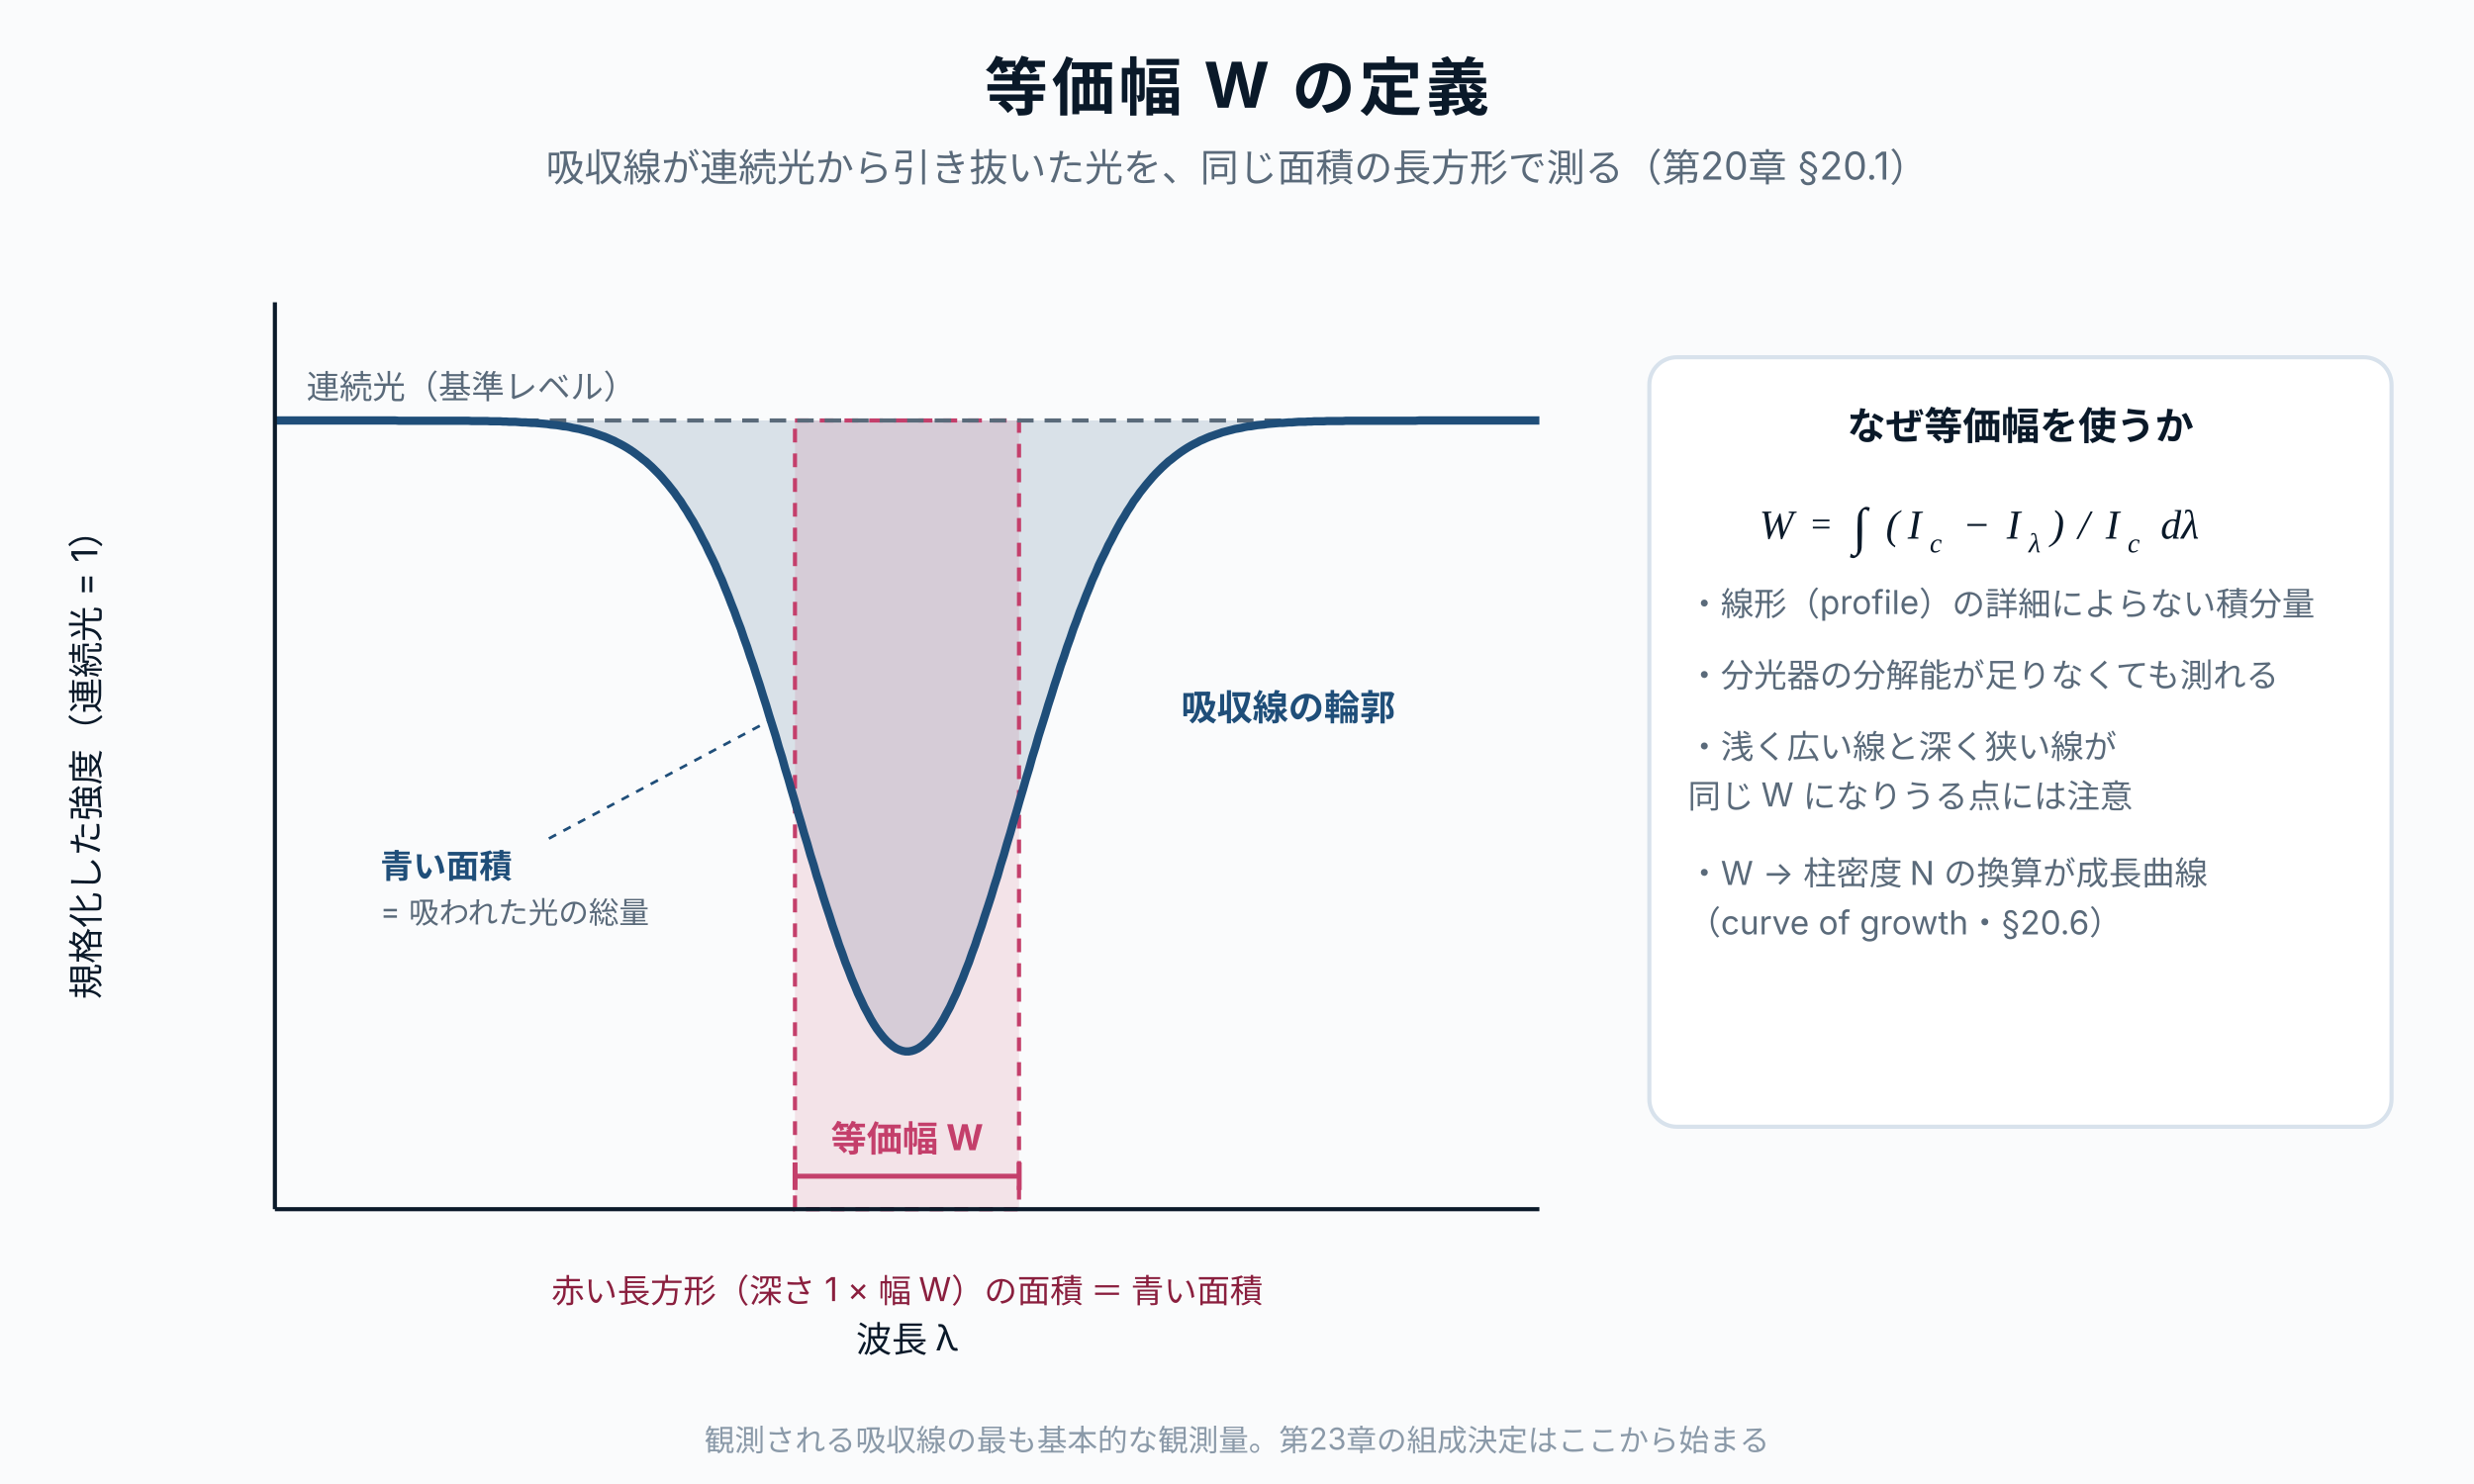
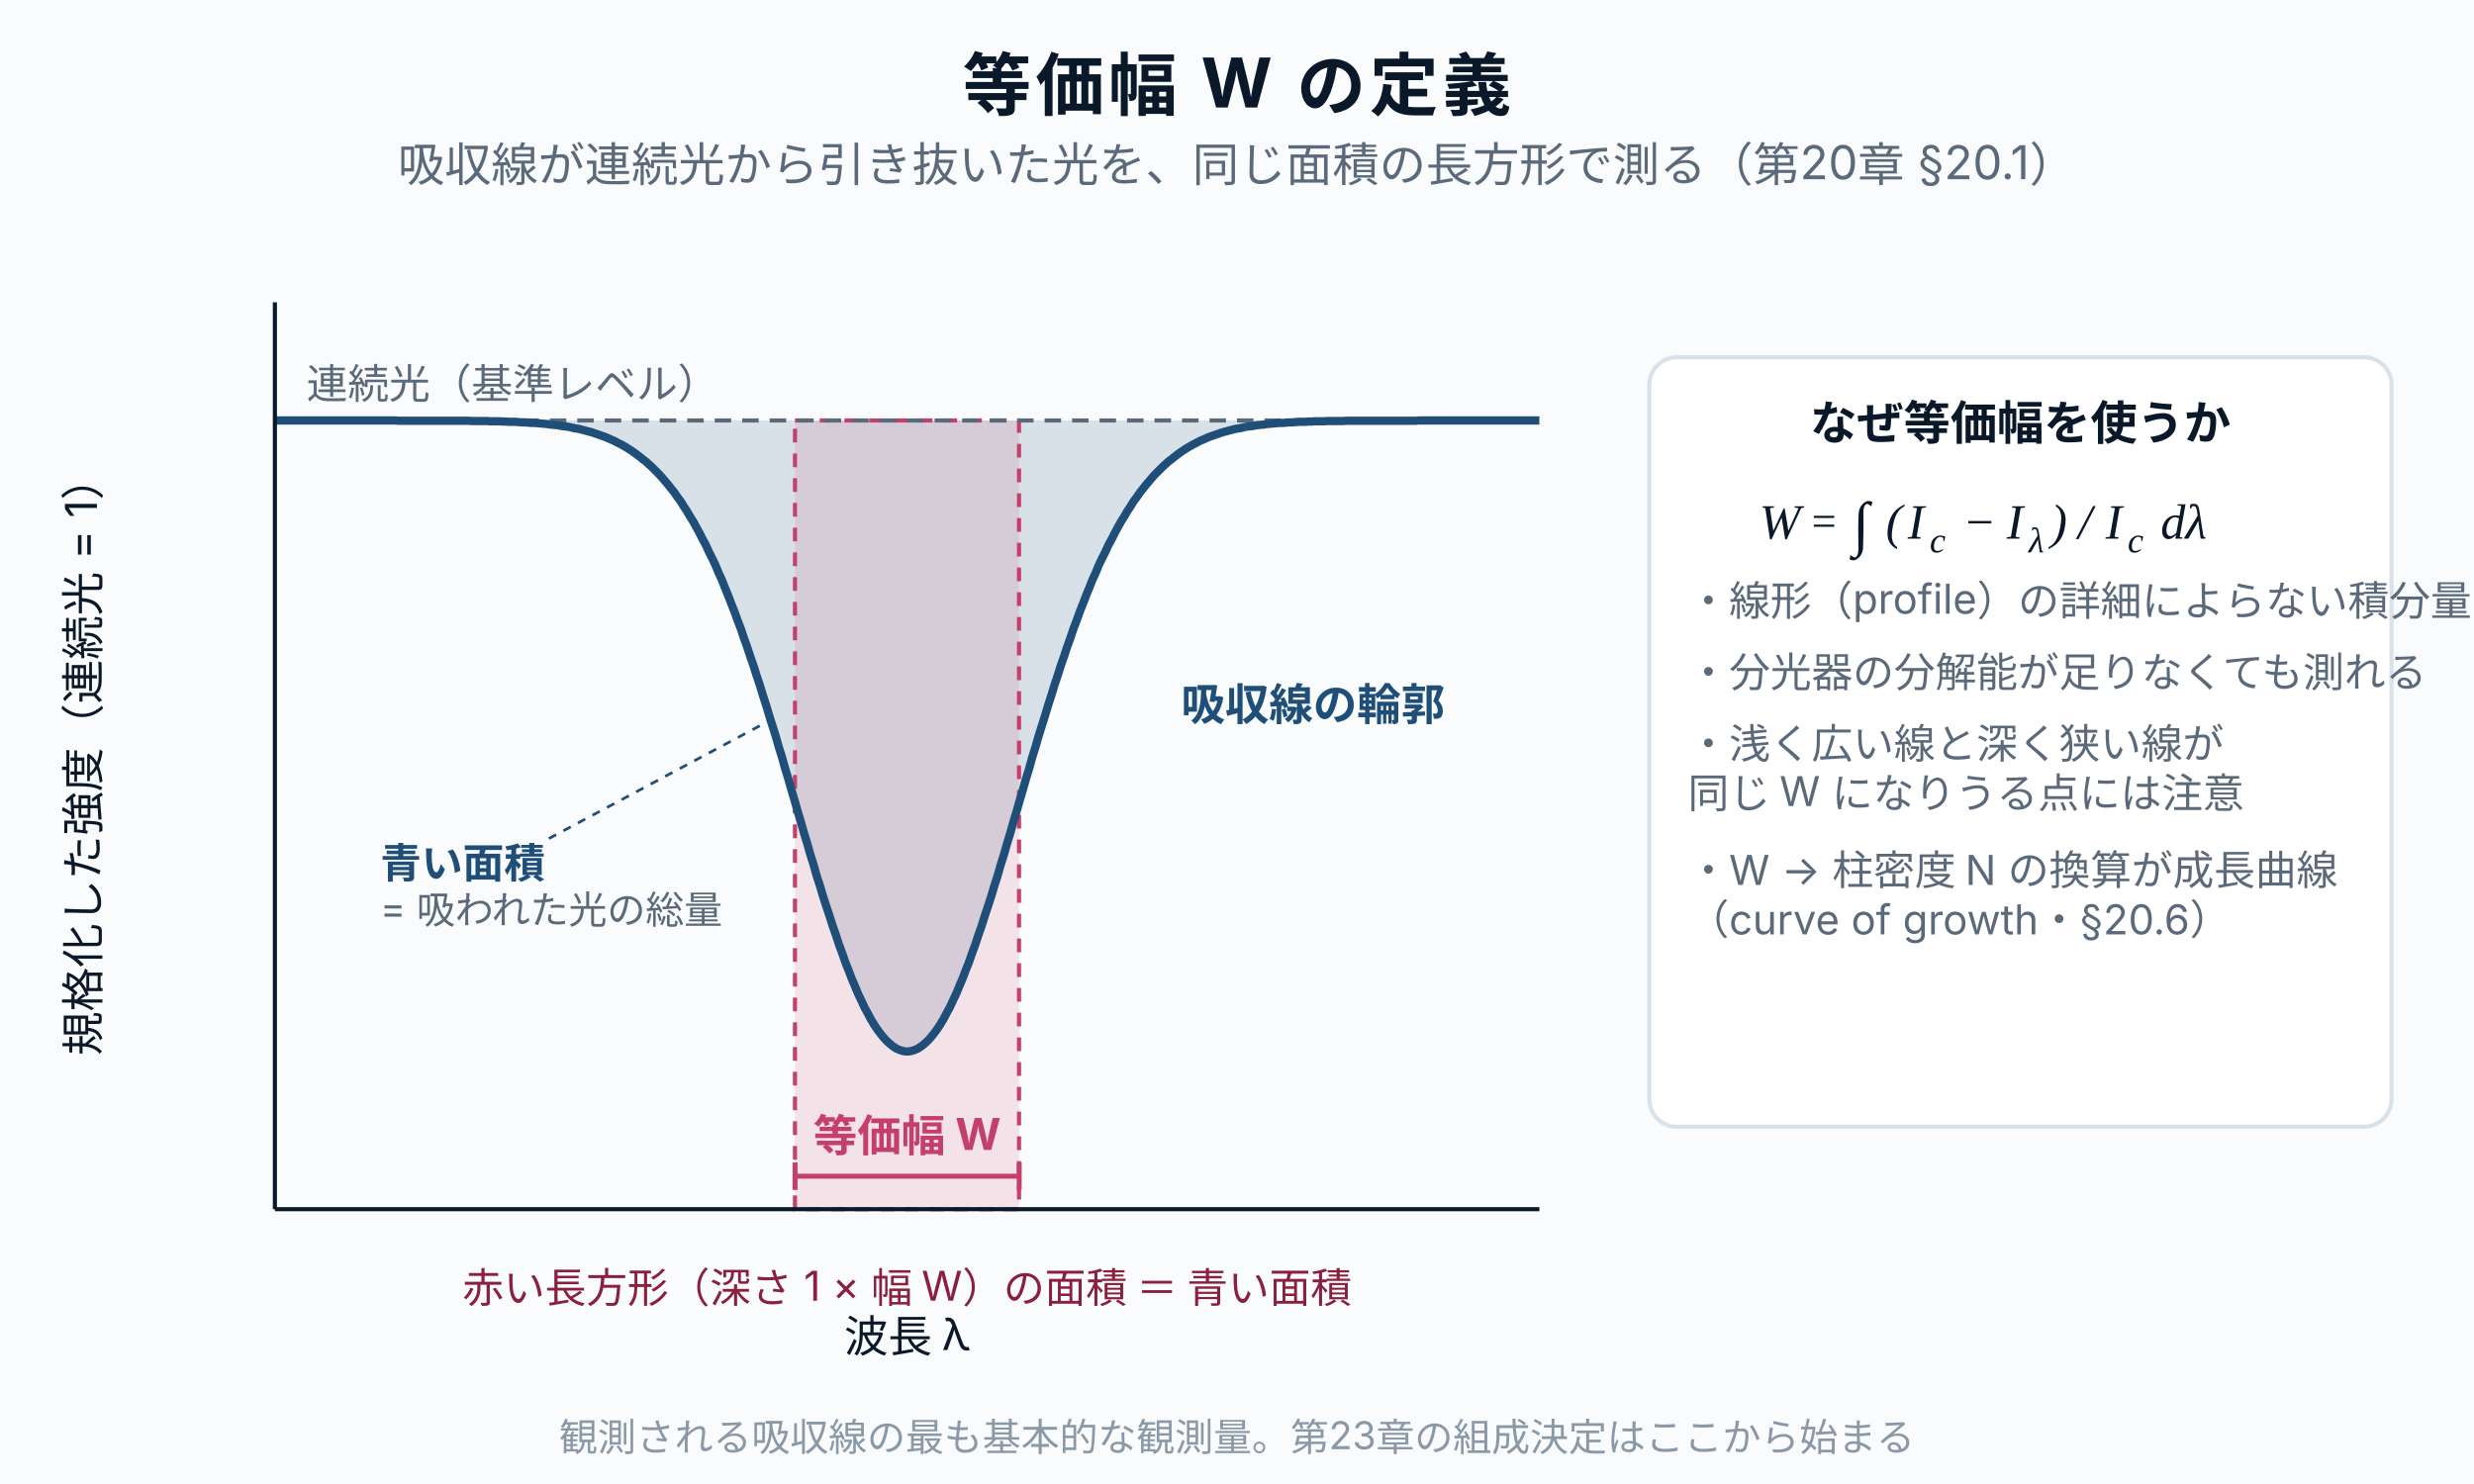
<svg xmlns="http://www.w3.org/2000/svg" viewBox="0 0 900 540" width="900" height="540" font-family="-apple-system, BlinkMacSystemFont, 'Segoe UI', 'Hiragino Sans', 'Noto Sans JP', sans-serif">
  <rect width="900" height="540" fill="#fafbfc" />
-   <text x="450.0" y="40" text-anchor="middle" font-size="23" font-weight="700" fill="#0a1929" letter-spacing="0.06em">等価幅 W の定義</text>
-   <text x="450.0" y="66" text-anchor="middle" font-size="14" fill="#5a6a7a">吸収線が連続光から引き抜いた光を、同じ面積の長方形で測る（第20章 §20.1）</text>
+   <text x="450.0" y="40" text-anchor="middle" font-size="25" font-weight="700" fill="#0a1929" letter-spacing="0.06em">等価幅 W の定義</text>
+   <text x="450.0" y="66" text-anchor="middle" font-size="17" fill="#5a6a7a">吸収線が連続光から引き抜いた光を、同じ面積の長方形で測る（第20章 §20.1）</text>
  <path d="M 100.0 153.0 L 101.2 153.0 L 102.3 153.0 L 103.5 153.0 L 104.6 153.0 L 105.8 153.0 L 106.9 153.0 L 108.1 153.0 L 109.2 153.0 L 110.4 153.0 L 111.5 153.0 L 112.7 153.0 L 113.8 153.0 L 115.0 153.0 L 116.1 153.0 L 117.3 153.0 L 118.4 153.0 L 119.6 153.0 L 120.8 153.0 L 121.9 153.0 L 123.1 153.0 L 124.2 153.0 L 125.4 153.0 L 126.5 153.0 L 127.7 153.0 L 128.8 153.0 L 130.0 153.0 L 131.1 153.0 L 132.3 153.0 L 133.4 153.0 L 134.6 153.0 L 135.7 153.0 L 136.9 153.0 L 138.0 153.0 L 139.2 153.0 L 140.4 153.0 L 141.5 153.0 L 142.7 153.0 L 143.8 153.0 L 145.0 153.1 L 146.1 153.1 L 147.3 153.1 L 148.4 153.1 L 149.6 153.1 L 150.7 153.1 L 151.9 153.1 L 153.0 153.1 L 154.2 153.1 L 155.3 153.1 L 156.5 153.1 L 157.6 153.1 L 158.8 153.1 L 159.9 153.1 L 161.1 153.1 L 162.3 153.1 L 163.4 153.1 L 164.6 153.1 L 165.7 153.1 L 166.9 153.1 L 168.0 153.1 L 169.2 153.1 L 170.3 153.1 L 171.5 153.2 L 172.6 153.2 L 173.8 153.2 L 174.9 153.2 L 176.1 153.2 L 177.2 153.2 L 178.4 153.3 L 179.5 153.3 L 180.7 153.3 L 181.9 153.3 L 183.0 153.4 L 184.2 153.4 L 185.3 153.5 L 186.5 153.5 L 187.6 153.5 L 188.8 153.6 L 189.9 153.7 L 191.1 153.7 L 192.2 153.8 L 193.4 153.9 L 194.5 153.9 L 195.7 154.0 L 196.8 154.1 L 198.0 154.2 L 199.1 154.3 L 200.3 154.5 L 201.5 154.6 L 202.6 154.7 L 203.8 154.9 L 204.9 155.1 L 206.1 155.2 L 207.2 155.4 L 208.4 155.7 L 209.5 155.9 L 210.7 156.1 L 211.8 156.4 L 213.0 156.7 L 214.1 157.0 L 215.3 157.3 L 216.4 157.7 L 217.6 158.1 L 218.7 158.5 L 219.9 158.9 L 221.1 159.4 L 222.2 159.9 L 223.4 160.4 L 224.5 161.0 L 225.7 161.6 L 226.8 162.2 L 228.0 162.9 L 229.1 163.6 L 230.3 164.4 L 231.4 165.2 L 232.6 166.1 L 233.7 167.0 L 234.9 167.9 L 236.0 168.9 L 237.2 170.0 L 238.3 171.1 L 239.5 172.3 L 240.7 173.6 L 241.8 174.9 L 243.0 176.3 L 244.1 177.7 L 245.3 179.2 L 246.4 180.8 L 247.6 182.4 L 248.7 184.2 L 249.9 186.0 L 251.0 187.9 L 252.2 189.8 L 253.3 191.8 L 254.5 194.0 L 255.6 196.2 L 256.8 198.4 L 257.9 200.8 L 259.1 203.2 L 260.3 205.7 L 261.4 208.4 L 262.6 211.0 L 263.7 213.8 L 264.9 216.7 L 266.0 219.6 L 267.2 222.6 L 268.3 225.7 L 269.5 228.8 L 270.6 232.1 L 271.8 235.4 L 272.9 238.8 L 274.1 242.2 L 275.2 245.7 L 276.4 249.3 L 277.5 252.9 L 278.7 256.6 L 279.8 260.3 L 281.0 264.1 L 282.2 267.9 L 283.3 271.8 L 284.5 275.6 L 285.6 279.6 L 286.8 283.5 L 287.9 287.4 L 289.1 291.4 L 290.2 295.3 L 291.4 299.3 L 292.5 303.2 L 293.7 307.1 L 294.8 311.0 L 296.0 314.8 L 297.1 318.7 L 298.3 322.4 L 299.4 326.1 L 300.6 329.8 L 301.8 333.4 L 302.9 336.9 L 304.1 340.3 L 305.2 343.7 L 306.4 346.9 L 307.5 350.1 L 308.7 353.1 L 309.8 356.0 L 311.0 358.8 L 312.1 361.5 L 313.3 364.0 L 314.4 366.4 L 315.6 368.6 L 316.7 370.7 L 317.9 372.7 L 319.0 374.4 L 320.2 376.0 L 321.4 377.5 L 322.5 378.7 L 323.7 379.8 L 324.8 380.7 L 326.0 381.5 L 327.1 382.0 L 328.3 382.4 L 329.4 382.6 L 330.6 382.6 L 331.7 382.4 L 332.9 382.0 L 334.0 381.5 L 335.2 380.7 L 336.3 379.8 L 337.5 378.7 L 338.6 377.5 L 339.8 376.0 L 341.0 374.4 L 342.1 372.7 L 343.3 370.7 L 344.4 368.6 L 345.6 366.4 L 346.7 364.0 L 347.9 361.5 L 349.0 358.8 L 350.2 356.0 L 351.3 353.1 L 352.5 350.1 L 353.6 346.9 L 354.8 343.7 L 355.9 340.3 L 357.1 336.9 L 358.2 333.4 L 359.4 329.8 L 360.6 326.1 L 361.7 322.4 L 362.9 318.7 L 364.0 314.8 L 365.2 311.0 L 366.3 307.1 L 367.5 303.2 L 368.6 299.3 L 369.8 295.3 L 370.9 291.4 L 372.1 287.4 L 373.2 283.5 L 374.4 279.6 L 375.5 275.6 L 376.7 271.8 L 377.8 267.9 L 379.0 264.1 L 380.2 260.3 L 381.3 256.6 L 382.5 252.9 L 383.6 249.3 L 384.8 245.7 L 385.9 242.2 L 387.1 238.8 L 388.2 235.4 L 389.4 232.1 L 390.5 228.8 L 391.7 225.7 L 392.8 222.6 L 394.0 219.6 L 395.1 216.7 L 396.3 213.8 L 397.4 211.0 L 398.6 208.4 L 399.7 205.7 L 400.9 203.2 L 402.1 200.8 L 403.2 198.4 L 404.4 196.2 L 405.5 194.0 L 406.7 191.8 L 407.8 189.8 L 409.0 187.9 L 410.1 186.0 L 411.3 184.2 L 412.4 182.4 L 413.6 180.8 L 414.7 179.2 L 415.9 177.7 L 417.0 176.3 L 418.2 174.9 L 419.3 173.6 L 420.5 172.3 L 421.7 171.1 L 422.8 170.0 L 424.0 168.9 L 425.1 167.9 L 426.3 167.0 L 427.4 166.1 L 428.6 165.2 L 429.7 164.4 L 430.9 163.6 L 432.0 162.9 L 433.2 162.2 L 434.3 161.6 L 435.5 161.0 L 436.6 160.4 L 437.8 159.9 L 438.9 159.4 L 440.1 158.9 L 441.3 158.5 L 442.4 158.1 L 443.6 157.7 L 444.7 157.3 L 445.9 157.0 L 447.0 156.7 L 448.2 156.4 L 449.3 156.1 L 450.5 155.9 L 451.6 155.7 L 452.8 155.4 L 453.9 155.2 L 455.1 155.1 L 456.2 154.9 L 457.4 154.7 L 458.5 154.6 L 459.7 154.5 L 460.9 154.3 L 462.0 154.2 L 463.2 154.1 L 464.3 154.0 L 465.5 153.9 L 466.6 153.9 L 467.8 153.8 L 468.9 153.7 L 470.1 153.7 L 471.2 153.6 L 472.4 153.5 L 473.5 153.5 L 474.7 153.5 L 475.8 153.4 L 477.0 153.4 L 478.1 153.3 L 479.3 153.3 L 480.5 153.3 L 481.6 153.3 L 482.8 153.2 L 483.9 153.2 L 485.1 153.2 L 486.2 153.2 L 487.4 153.2 L 488.5 153.2 L 489.7 153.1 L 490.8 153.1 L 492.0 153.1 L 493.1 153.1 L 494.3 153.1 L 495.4 153.1 L 496.6 153.1 L 497.7 153.1 L 498.9 153.1 L 500.1 153.1 L 501.2 153.1 L 502.4 153.1 L 503.5 153.1 L 504.7 153.1 L 505.8 153.1 L 507.0 153.1 L 508.1 153.1 L 509.3 153.1 L 510.4 153.1 L 511.6 153.1 L 512.7 153.1 L 513.9 153.1 L 515.0 153.1 L 516.2 153.0 L 517.3 153.0 L 518.5 153.0 L 519.6 153.0 L 520.8 153.0 L 522.0 153.0 L 523.1 153.0 L 524.3 153.0 L 525.4 153.0 L 526.6 153.0 L 527.7 153.0 L 528.9 153.0 L 530.0 153.0 L 531.2 153.0 L 532.3 153.0 L 533.5 153.0 L 534.6 153.0 L 535.8 153.0 L 536.9 153.0 L 538.1 153.0 L 539.2 153.0 L 540.4 153.0 L 541.6 153.0 L 542.7 153.0 L 543.9 153.0 L 545.0 153.0 L 546.2 153.0 L 547.3 153.0 L 548.5 153.0 L 549.6 153.0 L 550.8 153.0 L 551.9 153.0 L 553.1 153.0 L 554.2 153.0 L 555.4 153.0 L 556.5 153.0 L 557.7 153.0 L 558.8 153.0 L 560.0 153.0 L 560.0 153.0 L 100.0 153.0 Z" fill="#1f4e79" fill-opacity="0.15" stroke="none" />
  <rect x="289.2" y="153.0" width="81.5" height="287.0" fill="#c43f6b" fill-opacity="0.13" stroke="#c43f6b" stroke-width="1.5" stroke-dasharray="5,4" />
  <path d="M 100.0 153.0 L 560.0 153.0" fill="none" stroke="#5a6a7a" stroke-width="1.5" stroke-dasharray="6,4" opacity="1" />
-   <text x="111.5" y="145.043" text-anchor="start" font-size="12" fill="#5a6a7a">連続光（基準レベル）</text>
+   <text x="111.5" y="145.043" text-anchor="start" font-size="15" fill="#5a6a7a">連続光（基準レベル）</text>
  <path d="M 100.0 153.0 L 101.2 153.0 L 102.3 153.0 L 103.5 153.0 L 104.6 153.0 L 105.8 153.0 L 106.9 153.0 L 108.1 153.0 L 109.2 153.0 L 110.4 153.0 L 111.5 153.0 L 112.7 153.0 L 113.8 153.0 L 115.0 153.0 L 116.1 153.0 L 117.3 153.0 L 118.4 153.0 L 119.6 153.0 L 120.8 153.0 L 121.9 153.0 L 123.1 153.0 L 124.2 153.0 L 125.4 153.0 L 126.5 153.0 L 127.7 153.0 L 128.8 153.0 L 130.0 153.0 L 131.1 153.0 L 132.3 153.0 L 133.4 153.0 L 134.6 153.0 L 135.7 153.0 L 136.9 153.0 L 138.0 153.0 L 139.2 153.0 L 140.4 153.0 L 141.5 153.0 L 142.7 153.0 L 143.8 153.0 L 145.0 153.1 L 146.1 153.1 L 147.3 153.1 L 148.4 153.1 L 149.6 153.1 L 150.7 153.1 L 151.9 153.1 L 153.0 153.1 L 154.2 153.1 L 155.3 153.1 L 156.5 153.1 L 157.6 153.1 L 158.8 153.1 L 159.9 153.1 L 161.1 153.1 L 162.3 153.1 L 163.4 153.1 L 164.6 153.1 L 165.7 153.1 L 166.9 153.1 L 168.0 153.1 L 169.2 153.1 L 170.3 153.1 L 171.5 153.2 L 172.6 153.2 L 173.8 153.2 L 174.9 153.2 L 176.1 153.2 L 177.2 153.2 L 178.4 153.3 L 179.5 153.3 L 180.7 153.3 L 181.9 153.3 L 183.0 153.4 L 184.2 153.4 L 185.3 153.5 L 186.5 153.5 L 187.6 153.5 L 188.8 153.6 L 189.9 153.7 L 191.1 153.7 L 192.2 153.8 L 193.4 153.9 L 194.5 153.9 L 195.7 154.0 L 196.8 154.1 L 198.0 154.2 L 199.1 154.3 L 200.3 154.5 L 201.5 154.6 L 202.6 154.7 L 203.8 154.9 L 204.9 155.1 L 206.1 155.2 L 207.2 155.4 L 208.4 155.7 L 209.5 155.9 L 210.7 156.1 L 211.8 156.4 L 213.0 156.7 L 214.1 157.0 L 215.3 157.3 L 216.4 157.7 L 217.6 158.1 L 218.7 158.5 L 219.9 158.9 L 221.1 159.4 L 222.2 159.9 L 223.4 160.4 L 224.5 161.0 L 225.7 161.6 L 226.8 162.2 L 228.0 162.9 L 229.1 163.6 L 230.3 164.4 L 231.4 165.2 L 232.6 166.1 L 233.7 167.0 L 234.9 167.9 L 236.0 168.9 L 237.2 170.0 L 238.3 171.1 L 239.5 172.3 L 240.7 173.6 L 241.8 174.9 L 243.0 176.3 L 244.1 177.7 L 245.3 179.2 L 246.4 180.8 L 247.6 182.4 L 248.7 184.2 L 249.9 186.0 L 251.0 187.9 L 252.2 189.8 L 253.3 191.8 L 254.5 194.0 L 255.6 196.2 L 256.8 198.4 L 257.9 200.8 L 259.1 203.2 L 260.3 205.7 L 261.4 208.4 L 262.6 211.0 L 263.7 213.8 L 264.9 216.7 L 266.0 219.6 L 267.2 222.6 L 268.3 225.7 L 269.5 228.8 L 270.6 232.1 L 271.8 235.4 L 272.9 238.8 L 274.1 242.2 L 275.2 245.7 L 276.4 249.3 L 277.5 252.9 L 278.7 256.6 L 279.8 260.3 L 281.0 264.1 L 282.2 267.9 L 283.3 271.8 L 284.5 275.6 L 285.6 279.6 L 286.8 283.5 L 287.9 287.4 L 289.1 291.4 L 290.2 295.3 L 291.4 299.3 L 292.5 303.2 L 293.7 307.1 L 294.8 311.0 L 296.0 314.8 L 297.1 318.7 L 298.3 322.4 L 299.4 326.1 L 300.6 329.8 L 301.8 333.4 L 302.9 336.9 L 304.1 340.3 L 305.2 343.7 L 306.4 346.9 L 307.5 350.1 L 308.7 353.1 L 309.8 356.0 L 311.0 358.8 L 312.1 361.5 L 313.3 364.0 L 314.4 366.4 L 315.6 368.6 L 316.7 370.7 L 317.9 372.7 L 319.0 374.4 L 320.2 376.0 L 321.4 377.5 L 322.5 378.7 L 323.7 379.8 L 324.8 380.7 L 326.0 381.5 L 327.1 382.0 L 328.3 382.4 L 329.4 382.6 L 330.6 382.6 L 331.7 382.4 L 332.9 382.0 L 334.0 381.5 L 335.2 380.7 L 336.3 379.8 L 337.5 378.7 L 338.6 377.5 L 339.8 376.0 L 341.0 374.4 L 342.1 372.7 L 343.3 370.7 L 344.4 368.6 L 345.6 366.4 L 346.7 364.0 L 347.9 361.5 L 349.0 358.8 L 350.2 356.0 L 351.3 353.1 L 352.5 350.1 L 353.6 346.9 L 354.8 343.7 L 355.9 340.3 L 357.1 336.9 L 358.2 333.4 L 359.4 329.8 L 360.6 326.1 L 361.7 322.4 L 362.9 318.7 L 364.0 314.8 L 365.2 311.0 L 366.3 307.1 L 367.5 303.2 L 368.6 299.3 L 369.8 295.3 L 370.9 291.4 L 372.1 287.4 L 373.2 283.5 L 374.4 279.6 L 375.5 275.6 L 376.7 271.8 L 377.8 267.9 L 379.0 264.1 L 380.2 260.3 L 381.3 256.6 L 382.5 252.9 L 383.6 249.3 L 384.8 245.7 L 385.9 242.2 L 387.1 238.8 L 388.2 235.4 L 389.4 232.1 L 390.5 228.8 L 391.7 225.7 L 392.8 222.6 L 394.0 219.6 L 395.1 216.7 L 396.3 213.8 L 397.4 211.0 L 398.6 208.4 L 399.7 205.7 L 400.9 203.2 L 402.1 200.8 L 403.2 198.4 L 404.4 196.2 L 405.5 194.0 L 406.7 191.8 L 407.8 189.8 L 409.0 187.9 L 410.1 186.0 L 411.3 184.2 L 412.4 182.4 L 413.6 180.8 L 414.7 179.2 L 415.9 177.7 L 417.0 176.3 L 418.2 174.9 L 419.3 173.6 L 420.5 172.3 L 421.7 171.1 L 422.8 170.0 L 424.0 168.9 L 425.1 167.9 L 426.3 167.0 L 427.4 166.1 L 428.6 165.2 L 429.7 164.4 L 430.9 163.6 L 432.0 162.9 L 433.2 162.2 L 434.3 161.6 L 435.5 161.0 L 436.6 160.4 L 437.8 159.9 L 438.9 159.4 L 440.1 158.9 L 441.3 158.5 L 442.4 158.1 L 443.6 157.7 L 444.7 157.3 L 445.9 157.0 L 447.0 156.7 L 448.2 156.4 L 449.3 156.1 L 450.5 155.9 L 451.6 155.7 L 452.8 155.4 L 453.9 155.2 L 455.1 155.1 L 456.2 154.9 L 457.4 154.7 L 458.5 154.6 L 459.7 154.5 L 460.9 154.3 L 462.0 154.2 L 463.2 154.1 L 464.3 154.0 L 465.5 153.9 L 466.6 153.9 L 467.8 153.8 L 468.9 153.7 L 470.1 153.7 L 471.2 153.6 L 472.4 153.5 L 473.5 153.5 L 474.7 153.5 L 475.8 153.4 L 477.0 153.4 L 478.1 153.3 L 479.3 153.3 L 480.5 153.3 L 481.6 153.3 L 482.8 153.2 L 483.9 153.2 L 485.1 153.2 L 486.2 153.2 L 487.4 153.2 L 488.5 153.2 L 489.7 153.1 L 490.8 153.1 L 492.0 153.1 L 493.1 153.1 L 494.3 153.1 L 495.4 153.1 L 496.6 153.1 L 497.7 153.1 L 498.9 153.1 L 500.1 153.1 L 501.2 153.1 L 502.4 153.1 L 503.5 153.1 L 504.7 153.1 L 505.8 153.1 L 507.0 153.1 L 508.1 153.1 L 509.3 153.1 L 510.4 153.1 L 511.6 153.1 L 512.7 153.1 L 513.9 153.1 L 515.0 153.1 L 516.2 153.0 L 517.3 153.0 L 518.5 153.0 L 519.6 153.0 L 520.8 153.0 L 522.0 153.0 L 523.1 153.0 L 524.3 153.0 L 525.4 153.0 L 526.6 153.0 L 527.7 153.0 L 528.9 153.0 L 530.0 153.0 L 531.2 153.0 L 532.3 153.0 L 533.5 153.0 L 534.6 153.0 L 535.8 153.0 L 536.9 153.0 L 538.1 153.0 L 539.2 153.0 L 540.4 153.0 L 541.6 153.0 L 542.7 153.0 L 543.9 153.0 L 545.0 153.0 L 546.2 153.0 L 547.3 153.0 L 548.5 153.0 L 549.6 153.0 L 550.8 153.0 L 551.9 153.0 L 553.1 153.0 L 554.2 153.0 L 555.4 153.0 L 556.5 153.0 L 557.7 153.0 L 558.8 153.0 L 560.0 153.0" fill="none" stroke="#1f4e79" stroke-width="3" opacity="1" />
-   <text x="429.667" y="262.087" text-anchor="start" font-size="13" fill="#1f4e79" font-weight="700">吸収線の輪郭</text>
-   <text x="138.333" y="319.478" text-anchor="start" font-size="12" fill="#1f4e79" font-weight="600">青い面積</text>
-   <text x="138.333" y="335.478" text-anchor="start" font-size="11" fill="#5a6a7a">= 吸われた光の総量</text>
+   <text x="429.667" y="262.087" text-anchor="start" font-size="16" fill="#1f4e79" font-weight="700">吸収線の輪郭</text>
+   <text x="138.333" y="319.478" text-anchor="start" font-size="15" fill="#1f4e79" font-weight="600">青い面積</text>
+   <text x="138.333" y="335.478" text-anchor="start" font-size="14" fill="#5a6a7a">= 吸われた光の総量</text>
  <line x1="199.667" y1="305.13" x2="280.167" y2="262.087" stroke="#1f4e79" stroke-width="1" stroke-dasharray="3,3" />
  <line x1="289.234" y1="428.0" x2="370.766" y2="428.0" stroke="#c43f6b" stroke-width="1.8" />
  <line x1="289.234" y1="423.0" x2="289.234" y2="433.0" stroke="#c43f6b" stroke-width="1.8" />
  <line x1="370.766" y1="423.0" x2="370.766" y2="433.0" stroke="#c43f6b" stroke-width="1.8" />
-   <text x="330.0" y="419.0" text-anchor="middle" font-size="13" fill="#c43f6b" font-weight="700">等価幅 W</text>
-   <text x="330.0" y="474.0" text-anchor="middle" font-size="12" fill="#8a1f3e">赤い長方形（深さ 1 × 幅 W）の面積 ＝ 青い面積</text>
+   <text x="330.0" y="419.0" text-anchor="middle" font-size="16" fill="#c43f6b" font-weight="700">等価幅 W</text>
+   <text x="330.0" y="474.0" text-anchor="middle" font-size="15" fill="#8a1f3e">赤い長方形（深さ 1 × 幅 W）の面積 ＝ 青い面積</text>
  <line x1="100" y1="440" x2="560" y2="440" stroke="#0a1929" stroke-width="1.5" />
  <line x1="100" y1="440" x2="100" y2="110" stroke="#0a1929" stroke-width="1.5" />
-   <text x="330.0" y="492" text-anchor="middle" font-size="13" fill="#0a1929">波長 λ</text>
-   <text x="36" y="275.0" text-anchor="middle" font-size="13" fill="#0a1929" transform="rotate(-90 36 275.0)">規格化した強度（連続光 = 1）</text>
+   <text x="330.0" y="492" text-anchor="middle" font-size="16" fill="#0a1929">波長 λ</text>
+   <text x="36" y="275.0" text-anchor="middle" font-size="16" fill="#0a1929" transform="rotate(-90 36 275.0)">規格化した強度（連続光 = 1）</text>
  <rect x="600" y="130" width="270" height="280" rx="10" fill="#ffffff" stroke="#d8e2ec" stroke-width="1.5" />
-   <text x="735" y="160" text-anchor="middle" font-size="14" fill="#0a1929" font-weight="700">なぜ等価幅を使うか</text>
+   <text x="735" y="160" text-anchor="middle" font-size="17" fill="#0a1929" font-weight="700">なぜ等価幅を使うか</text>
  <g font-family="Georgia, 'STIX Two Text', 'Times New Roman', serif" font-style="italic" fill="#0a1929">
-     <text x="640" y="196" font-size="15">W</text>
-     <text x="658" y="195" font-size="13">=</text>
-     <text x="674" y="198" font-size="19">∫</text>
-     <text x="686" y="196" font-size="15">(</text>
-     <text x="694" y="196" font-size="15">I</text>
-     <text x="702" y="201" font-size="10">c</text>
-     <text x="714" y="196" font-size="15">−</text>
-     <text x="730" y="196" font-size="15">I</text>
-     <text x="738" y="201" font-size="10">λ</text>
-     <text x="746" y="196" font-size="15">)</text>
-     <text x="756" y="196" font-size="15">/</text>
-     <text x="766" y="196" font-size="15">I</text>
-     <text x="774" y="201" font-size="10">c</text>
-     <text x="786" y="196" font-size="15">dλ</text>
+     <text x="640" y="196" font-size="18">W</text>
+     <text x="658" y="195" font-size="16">=</text>
+     <text x="674" y="198" font-size="22">∫</text>
+     <text x="686" y="196" font-size="18">(</text>
+     <text x="694" y="196" font-size="18">I</text>
+     <text x="702" y="201" font-size="13">c</text>
+     <text x="714" y="196" font-size="18">−</text>
+     <text x="730" y="196" font-size="18">I</text>
+     <text x="738" y="201" font-size="13">λ</text>
+     <text x="746" y="196" font-size="18">)</text>
+     <text x="756" y="196" font-size="18">/</text>
+     <text x="766" y="196" font-size="18">I</text>
+     <text x="774" y="201" font-size="13">c</text>
+     <text x="786" y="196" font-size="18">dλ</text>
  </g>
-   <text x="614" y="224" text-anchor="start" font-size="12" fill="#5a6a7a">・線形（profile）の詳細によらない積分量</text>
-   <text x="614" y="250" text-anchor="start" font-size="12" fill="#5a6a7a">・分光器の分解能が足りなくても測れる</text>
-   <text x="614" y="276" text-anchor="start" font-size="12" fill="#5a6a7a">・浅く広い線と深く狭い線が</text>
-   <text x="614" y="294" text-anchor="start" font-size="12" fill="#5a6a7a">　同じ W になりうる点には注意</text>
-   <text x="614" y="322" text-anchor="start" font-size="12" fill="#5a6a7a">・W → 柱密度 N の換算が成長曲線</text>
-   <text x="614" y="340" text-anchor="start" font-size="12" fill="#5a6a7a">　（curve of growth・§20.6）</text>
-   <text x="450.0" y="528" text-anchor="middle" font-size="11" fill="#8a99a8">観測される吸収線の最も基本的な観測量。第23章の組成決定はここから始まる</text>
+   <text x="614" y="224" text-anchor="start" font-size="15" fill="#5a6a7a">・線形（profile）の詳細によらない積分量</text>
+   <text x="614" y="250" text-anchor="start" font-size="15" fill="#5a6a7a">・分光器の分解能が足りなくても測れる</text>
+   <text x="614" y="276" text-anchor="start" font-size="15" fill="#5a6a7a">・浅く広い線と深く狭い線が</text>
+   <text x="614" y="294" text-anchor="start" font-size="15" fill="#5a6a7a">　同じ W になりうる点には注意</text>
+   <text x="614" y="322" text-anchor="start" font-size="15" fill="#5a6a7a">・W → 柱密度 N の換算が成長曲線</text>
+   <text x="614" y="340" text-anchor="start" font-size="15" fill="#5a6a7a">　（curve of growth・§20.6）</text>
+   <text x="450.0" y="528" text-anchor="middle" font-size="14" fill="#8a99a8">観測される吸収線の最も基本的な観測量。第23章の組成決定はここから始まる</text>
</svg>
